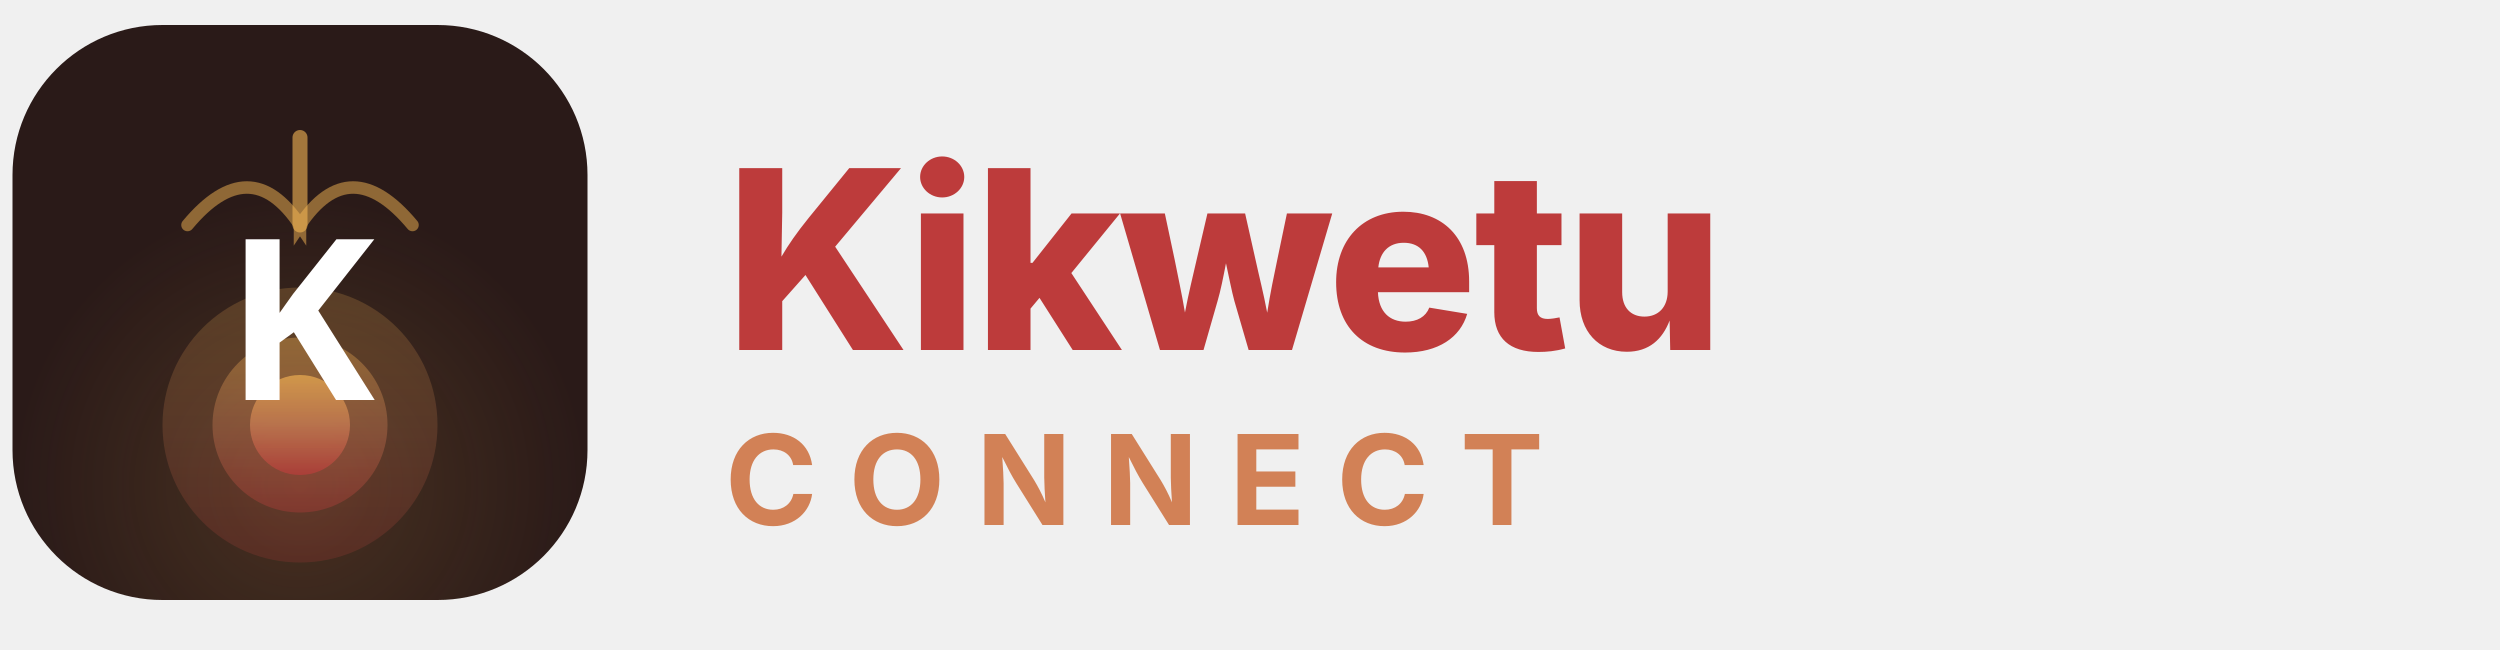
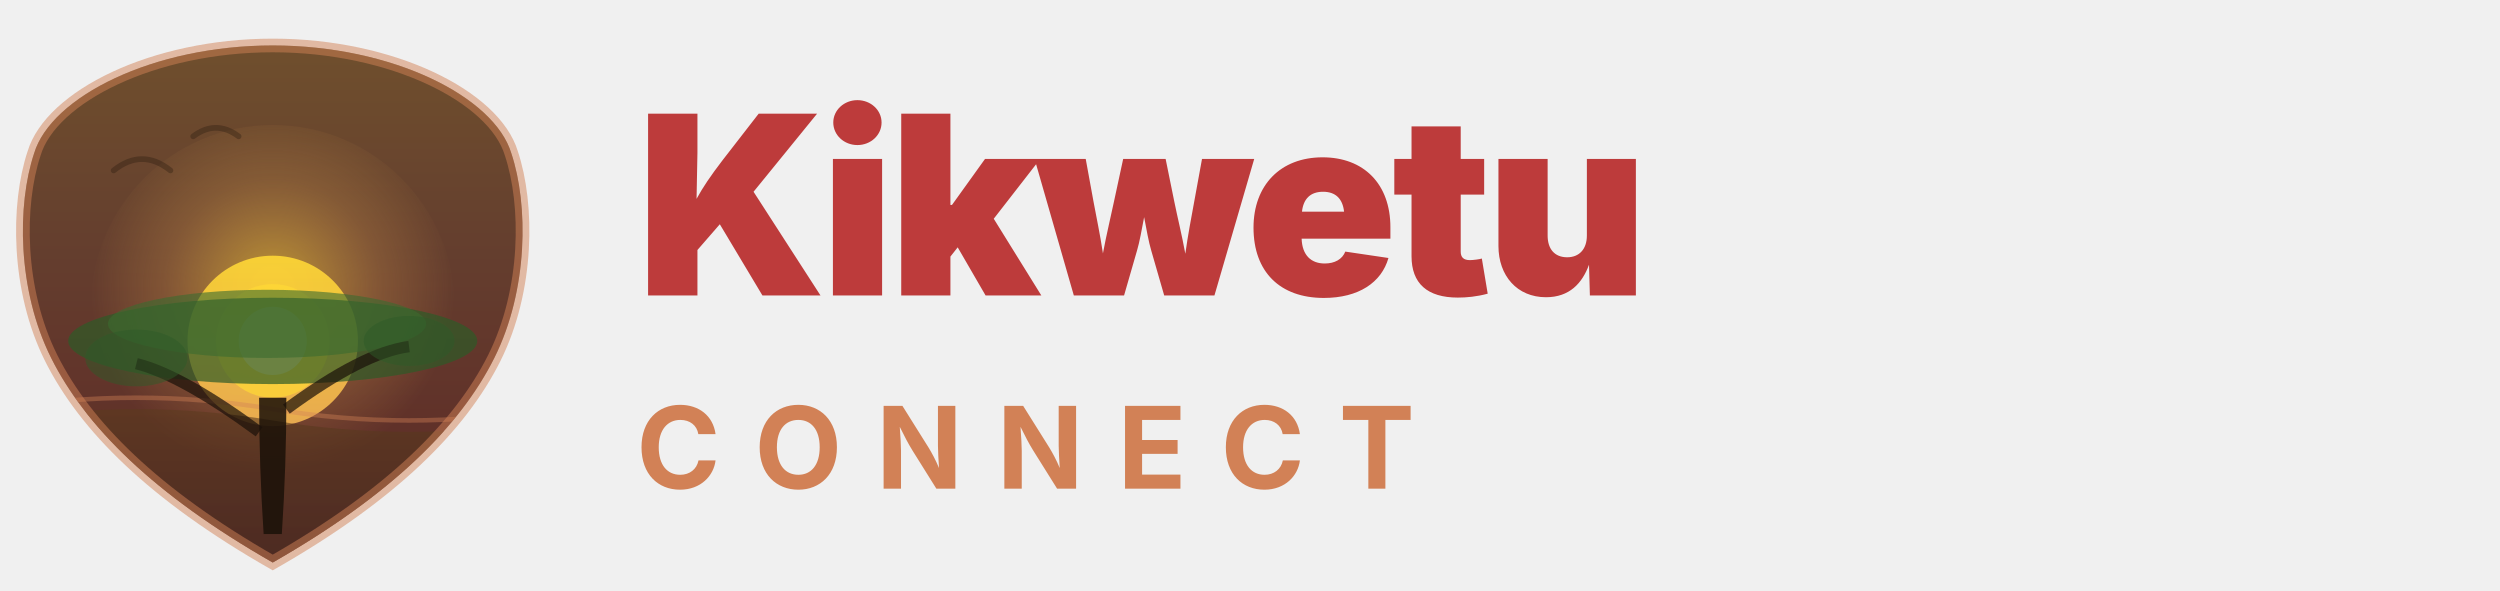
- <svg xmlns="http://www.w3.org/2000/svg" viewBox="0 0 200 52" fill="none">
+ <svg xmlns="http://www.w3.org/2000/svg" viewBox="0 0 220 52" fill="none">
  <defs>
-     <linearGradient id="sunset2" x1="0" y1="0" x2="0" y2="1">
+     <linearGradient id="skyGrad2" x1="0" y1="0" x2="0" y2="1">
      <stop offset="0%" stop-color="#f4b553" />
-       <stop offset="50%" stop-color="#d28156" />
+       <stop offset="40%" stop-color="#d28156" />
      <stop offset="100%" stop-color="#bd3b3b" />
    </linearGradient>
-     <radialGradient id="glow2" cx="0.5" cy="0.8" r="0.5">
-       <stop offset="0%" stop-color="#f4b553" stop-opacity="0.15" />
+     <linearGradient id="sunGrad2" x1="0" y1="0" x2="0" y2="1">
+       <stop offset="0%" stop-color="#ffd835" />
+       <stop offset="100%" stop-color="#f4b553" />
+     </linearGradient>
+     <radialGradient id="sunGlow2" cx="0.5" cy="0.45" r="0.5">
+       <stop offset="0%" stop-color="#ffd835" stop-opacity="0.6" />
+       <stop offset="60%" stop-color="#f4b553" stop-opacity="0.2" />
      <stop offset="100%" stop-color="#f4b553" stop-opacity="0" />
    </radialGradient>
+     <clipPath id="shieldClip2">
+       <path d="M24 1 C34.5 1 43.5 5.5 45 10.5 C46.5 15 46.5 22.5 43.5 28.5 C40.5 34.5 34.5 40.5 24 46.5 C13.5 40.5 7.5 34.5 4.5 28.5 C1.5 22.5 1.5 15 3 10.5 C4.5 5.5 13.5 1 24 1Z" />
+     </clipPath>
+     <linearGradient id="earthGrad2" x1="0" y1="0" x2="0" y2="1">
+       <stop offset="0%" stop-color="#5C3A1E" />
+       <stop offset="100%" stop-color="#3D2B1F" />
+     </linearGradient>
  </defs>
-   <g>
-     <rect x="1" y="2" width="46" height="46" rx="12" fill="#2A1A18" />
-     <rect x="1" y="2" width="46" height="46" rx="12" fill="url(#glow2)" />
-     <circle cx="24" cy="34" r="11" fill="url(#sunset2)" opacity="0.20" />
-     <circle cx="24" cy="34" r="7" fill="url(#sunset2)" opacity="0.35" />
-     <circle cx="24" cy="34" r="4" fill="url(#sunset2)" opacity="0.65" />
-     <path d="M15 18 Q20 12 24 18 Q24 12 24 18 Q28 12 33 18" stroke="#f4b553" stroke-width="1" fill="none" stroke-linecap="round" opacity="0.5" />
-     <line x1="24" y1="11" x2="24" y2="18" stroke="#f4b553" stroke-width="1.2" stroke-linecap="round" opacity="0.6" />
-     <text x="24" y="32" text-anchor="middle" font-family="system-ui,sans-serif" font-weight="800" font-size="18" fill="white" letter-spacing="-1">K</text>
+   <g transform="translate(0, 3)">
+     <path d="M24 1 C34.5 1 43.5 5.5 45 10.5 C46.5 15 46.5 22.5 43.5 28.5 C40.5 34.5 34.5 40.5 24 46.5 C13.5 40.5 7.5 34.5 4.5 28.5 C1.5 22.5 1.5 15 3 10.5 C4.5 5.5 13.5 1 24 1Z" fill="#2A1A18" />
+     <g clip-path="url(#shieldClip2)">
+       <rect x="0" y="0" width="48" height="48" fill="url(#skyGrad2)" opacity="0.35" />
+       <circle cx="24" cy="24" r="16" fill="url(#sunGlow2)" />
+       <circle cx="24" cy="27" r="7.5" fill="url(#sunGrad2)" opacity="0.9" />
+       <circle cx="24" cy="27" r="5" fill="#ffd835" opacity="0.7" />
+       <circle cx="24" cy="27" r="3" fill="#fff4cc" opacity="0.5" />
+       <path d="M0 33 Q12 31 24 33 Q36 35 48 33" fill="none" stroke="#d28156" stroke-width="0.4" opacity="0.4" />
+       <path d="M0 34 Q12 32 24 34 Q36 36 48 34 L48 48 L0 48Z" fill="url(#earthGrad2)" opacity="0.6" />
+       <path d="M23.2 44 Q22.8 38 22.8 32 L25.2 32 Q25.2 38 24.8 44Z" fill="#1a1008" opacity="0.85" />
+       <ellipse cx="24" cy="27" rx="18" ry="3.8" fill="#2D5A27" opacity="0.7" />
+       <ellipse cx="23.5" cy="25.5" rx="14" ry="3" fill="#3A6B2E" opacity="0.6" />
+       <path d="M22.8 35 Q16 30 12 29" fill="none" stroke="#1a1008" strokeWidth="1" strokeLinecap="round" opacity="0.7" />
+       <path d="M25.2 33 Q32 28 36 27.5" fill="none" stroke="#1a1008" strokeWidth="0.8" strokeLinecap="round" opacity="0.7" />
+       <ellipse cx="12" cy="28.5" rx="4.5" ry="2.5" fill="#2D5A27" opacity="0.5" />
+       <ellipse cx="36" cy="27" rx="4" ry="2.2" fill="#2D5A27" opacity="0.5" />
+       <g opacity="0.3" stroke="#1a1008" stroke-width="0.5" stroke-linecap="round" fill="none">
+         <path d="M10 12 Q12.5 10 15 12" />
+         <path d="M17 9 Q19 7.5 21 9" />
+       </g>
+     </g>
+     <path d="M24 1 C34.5 1 43.5 5.5 45 10.5 C46.5 15 46.5 22.5 43.5 28.5 C40.5 34.5 34.5 40.5 24 46.5 C13.5 40.5 7.5 34.5 4.5 28.5 C1.5 22.5 1.5 15 3 10.5 C4.5 5.5 13.5 1 24 1Z" fill="none" stroke="#d28156" stroke-width="1.2" opacity="0.5" />
  </g>
-   <text x="58" y="28" font-family="system-ui, -apple-system, sans-serif" font-weight="800" font-size="20" fill="#bd3b3b" letter-spacing="-0.3">Kikwetu</text>
-   <text x="58" y="42" font-family="system-ui, -apple-system, sans-serif" font-weight="700" font-size="10" fill="#d28156" letter-spacing="2.5">CONNECT</text>
+   <text x="56" y="26" font-family="system-ui, -apple-system, sans-serif" font-weight="900" font-size="22" fill="#bd3b3b" letter-spacing="-0.5">Kikwetu</text>
+   <text x="56" y="43" font-family="system-ui, -apple-system, sans-serif" font-weight="700" font-size="10" fill="#d28156" letter-spacing="3">CONNECT</text>
</svg>
